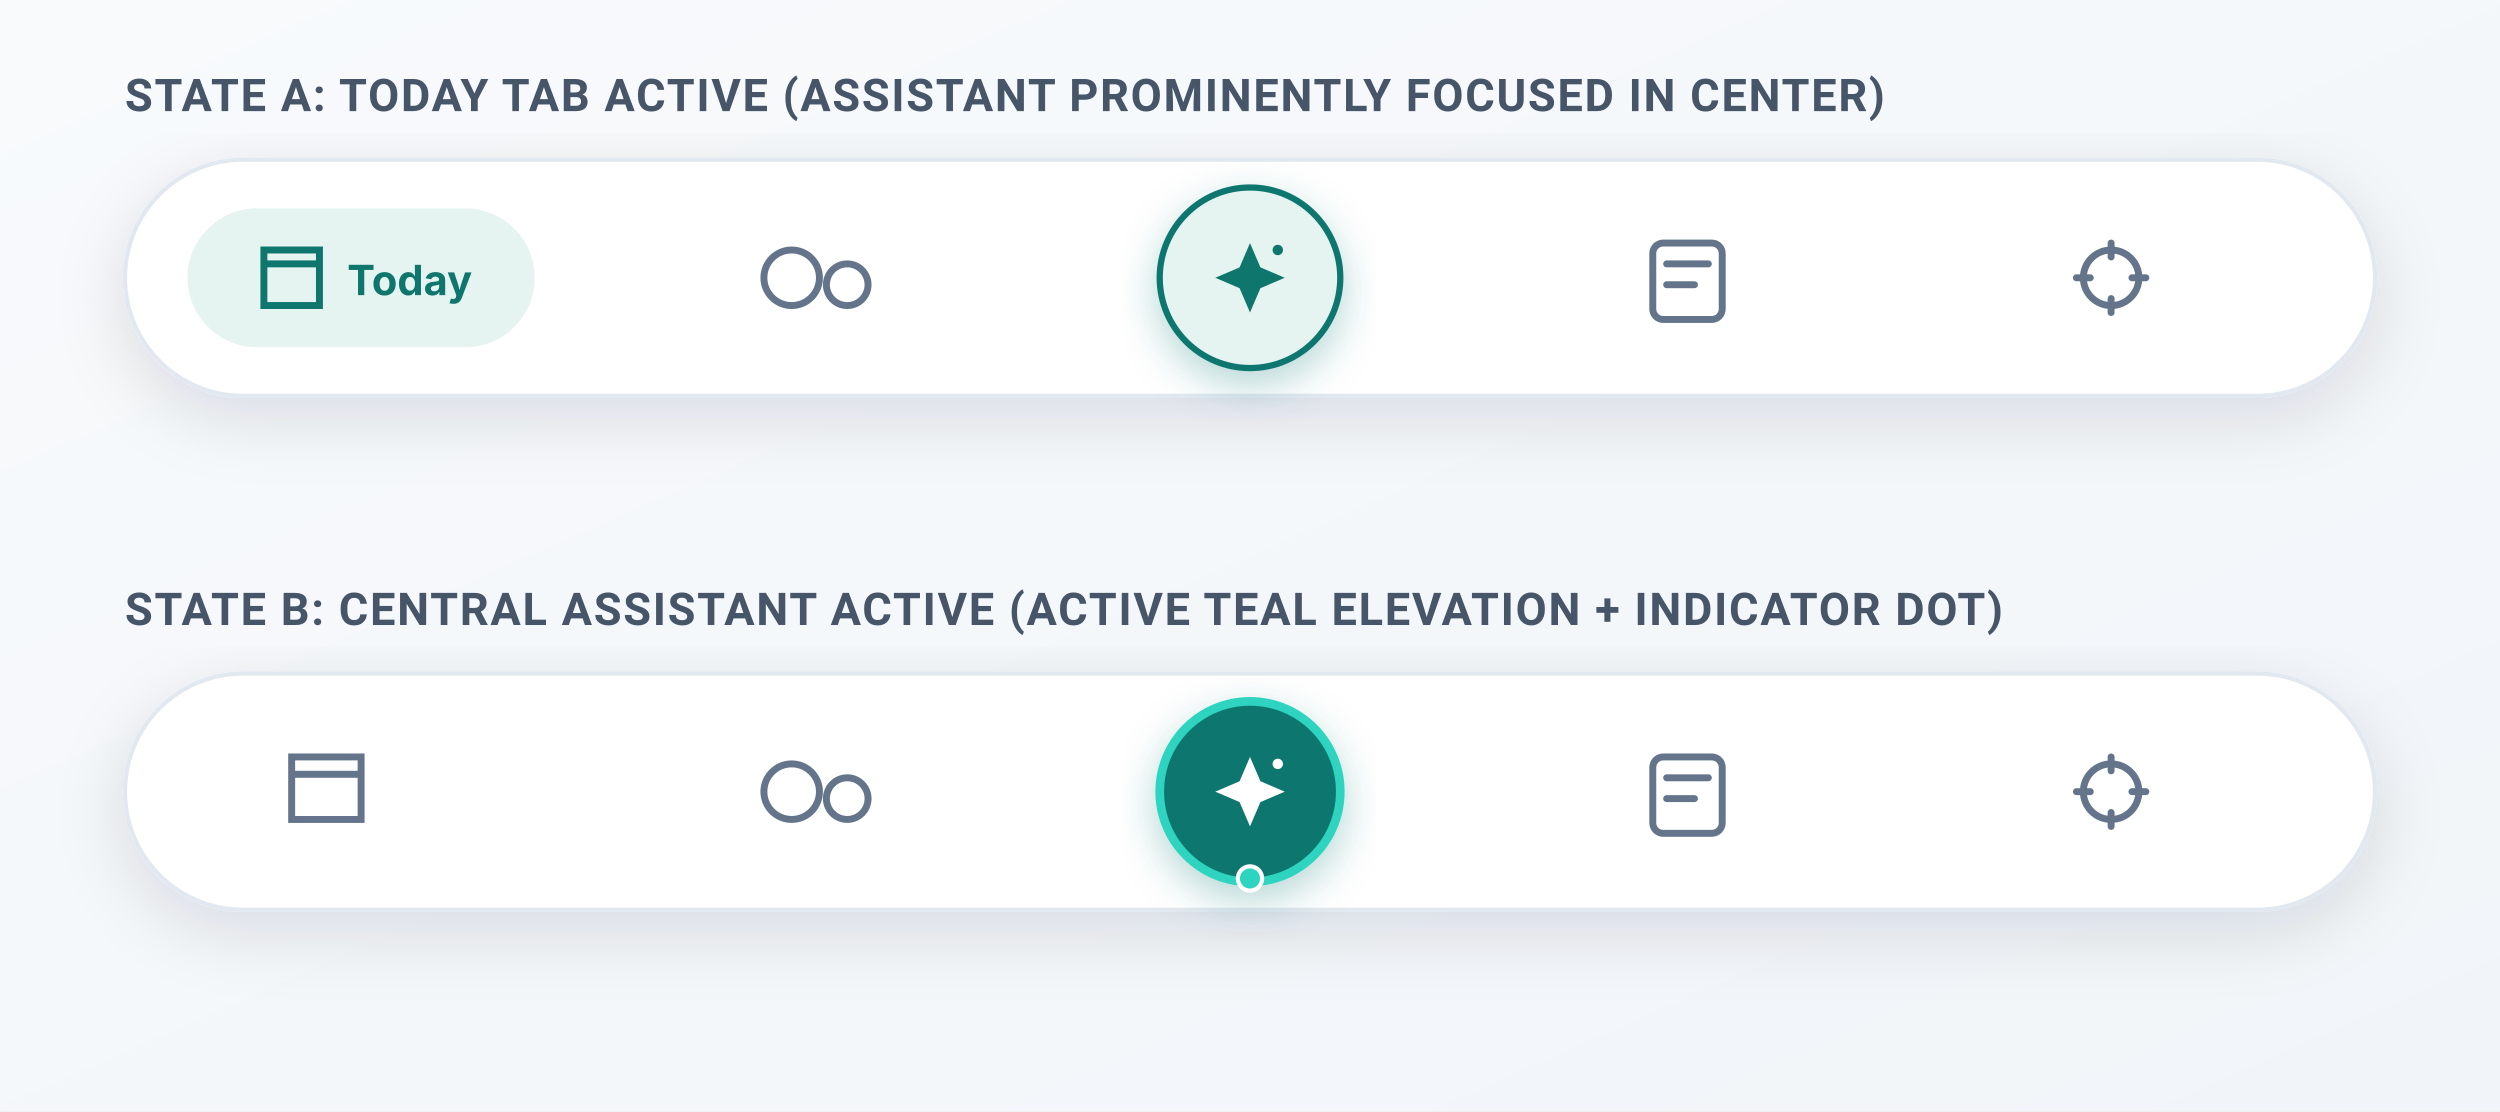
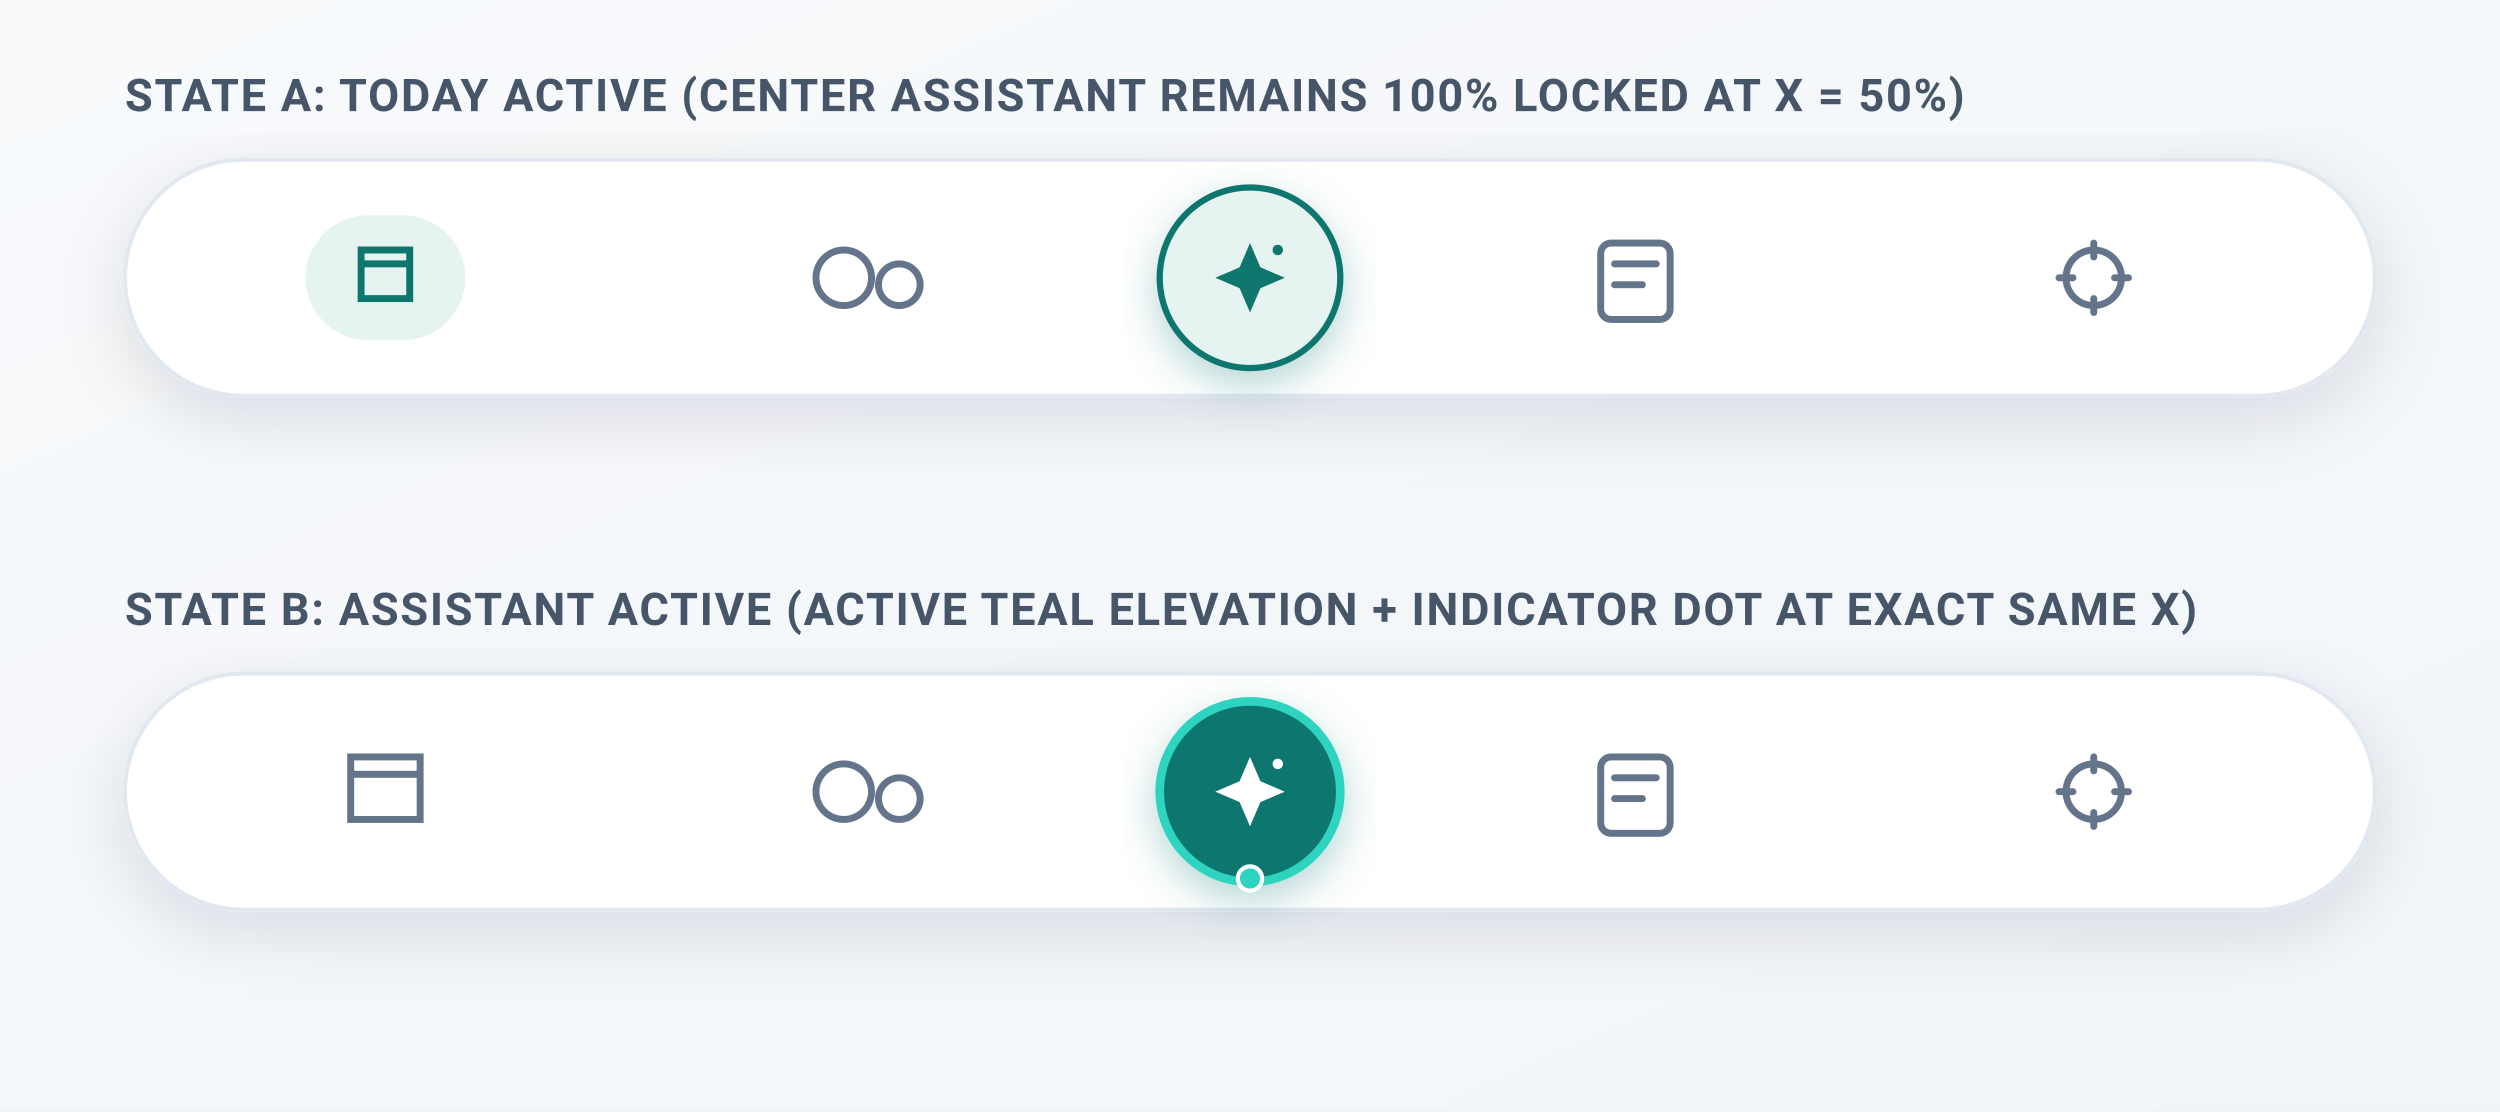
<svg xmlns="http://www.w3.org/2000/svg" viewBox="0 0 720 320" width="720" height="320">
  <defs>
    <linearGradient id="bgGrad" x1="0%" y1="0%" x2="100%" y2="100%">
      <stop offset="0%" stop-color="#F8FAFC" />
      <stop offset="100%" stop-color="#F1F5F9" />
    </linearGradient>
    <filter id="navShadow" x="-10%" y="-20%" width="120%" height="160%">
      <feDropShadow dx="0" dy="6" stdDeviation="10" flood-color="#0F172A" flood-opacity="0.12" />
    </filter>
    <filter id="centerBtnShadow" x="-20%" y="-20%" width="140%" height="160%">
      <feDropShadow dx="0" dy="4" stdDeviation="6" flood-color="#0F766E" flood-opacity="0.30" />
    </filter>
  </defs>
  <rect width="720" height="320" fill="url(#bgGrad)" />
-   <text x="36" y="32" font-family="-apple-system, BlinkMacSystemFont, 'Segoe UI', Roboto, sans-serif" font-size="13" font-weight="700" fill="#475569" letter-spacing="0.5">STATE A: TODAY TAB ACTIVE (ASSISTANT PROMINENTLY FOCUSED IN CENTER)</text>
+   <text x="36" y="32" font-family="-apple-system, BlinkMacSystemFont, 'Segoe UI', Roboto, sans-serif" font-size="13" font-weight="700" fill="#475569" letter-spacing="0.5">STATE A: TODAY ACTIVE (CENTER ASSISTANT REMAINS 100% LOCKED AT X = 50%)</text>
  <g transform="translate(36, 46)">
    <rect width="648" height="68" rx="34" fill="#FFFFFF" stroke="#E2E8F0" stroke-width="1.2" filter="url(#navShadow)" />
-     <rect x="18" y="14" width="100" height="40" rx="20" fill="#E6F4F1" />
-     <path d="M 40,26 h 16 v 16 h -16 z M 40,30 h 16" fill="none" stroke="#0F766E" stroke-width="2" stroke-linecap="round" />
-     <text x="64" y="39" font-family="-apple-system, BlinkMacSystemFont, sans-serif" font-size="12" font-weight="700" fill="#0F766E">Today</text>
-     <g transform="translate(180, 22)">
+     <rect x="52" y="16" width="46" height="36" rx="18" fill="#E6F4F1" />
+     <path d="M 68,26 h 14 v 14 h -14 z M 68,30 h 14" fill="none" stroke="#0F766E" stroke-width="2" stroke-linecap="round" />
+     <g transform="translate(195, 22)">
      <circle cx="12" cy="12" r="8" fill="none" stroke="#64748B" stroke-width="2" />
      <circle cx="28" cy="14" r="6" fill="none" stroke="#64748B" stroke-width="2" />
    </g>
    <g transform="translate(298, 8)">
      <circle cx="26" cy="26" r="26" fill="#E6F4F1" stroke="#0F766E" stroke-width="1.8" filter="url(#centerBtnShadow)" />
      <path d="M 26,16 l 3,7 l 7,3 l -7,3 l -3,7 l -3,-7 l -7,-3 l 7,-3 z" fill="#0F766E" />
      <circle cx="34" cy="18" r="1.5" fill="#0F766E" />
    </g>
-     <g transform="translate(440, 22)">
+     <g transform="translate(425, 22)">
      <rect x="0" y="2" width="20" height="22" rx="3" fill="none" stroke="#64748B" stroke-width="2" />
      <line x1="4" y1="8" x2="16" y2="8" stroke="#64748B" stroke-width="2" stroke-linecap="round" />
      <line x1="4" y1="14" x2="12" y2="14" stroke="#64748B" stroke-width="2" stroke-linecap="round" />
    </g>
-     <g transform="translate(560, 22)">
+     <g transform="translate(555, 22)">
      <circle cx="12" cy="12" r="8" fill="none" stroke="#64748B" stroke-width="2" />
      <path d="M 12,2 v 4 M 12,18 v 4 M 2,12 h 4 M 18,12 h 4" stroke="#64748B" stroke-width="2" stroke-linecap="round" />
    </g>
  </g>
-   <text x="36" y="180" font-family="-apple-system, BlinkMacSystemFont, 'Segoe UI', Roboto, sans-serif" font-size="13" font-weight="700" fill="#475569" letter-spacing="0.5">STATE B: CENTRAL ASSISTANT ACTIVE (ACTIVE TEAL ELEVATION + INDICATOR DOT)</text>
+   <text x="36" y="180" font-family="-apple-system, BlinkMacSystemFont, 'Segoe UI', Roboto, sans-serif" font-size="13" font-weight="700" fill="#475569" letter-spacing="0.5">STATE B: ASSISTANT ACTIVE (ACTIVE TEAL ELEVATION + INDICATOR DOT AT EXACT SAME X)</text>
  <g transform="translate(36, 194)">
    <rect width="648" height="68" rx="34" fill="#FFFFFF" stroke="#E2E8F0" stroke-width="1.2" filter="url(#navShadow)" />
-     <g transform="translate(48, 22)">
+     <g transform="translate(65, 22)">
      <path d="M 0,2 h 20 v 18 h -20 z M 0,7 h 20" fill="none" stroke="#64748B" stroke-width="2" stroke-linecap="round" />
    </g>
-     <g transform="translate(180, 22)">
+     <g transform="translate(195, 22)">
      <circle cx="12" cy="12" r="8" fill="none" stroke="#64748B" stroke-width="2" />
      <circle cx="28" cy="14" r="6" fill="none" stroke="#64748B" stroke-width="2" />
    </g>
    <g transform="translate(298, 8)">
      <circle cx="26" cy="26" r="26" fill="#0F766E" stroke="#2DD4BF" stroke-width="2.5" filter="url(#centerBtnShadow)" />
      <path d="M 26,16 l 3,7 l 7,3 l -7,3 l -3,7 l -3,-7 l -7,-3 l 7,-3 z" fill="#FFFFFF" />
      <circle cx="34" cy="18" r="1.5" fill="#FFFFFF" />
      <circle cx="26" cy="51" r="3.5" fill="#2DD4BF" stroke="#FFFFFF" stroke-width="1.2" />
    </g>
-     <g transform="translate(440, 22)">
+     <g transform="translate(425, 22)">
      <rect x="0" y="2" width="20" height="22" rx="3" fill="none" stroke="#64748B" stroke-width="2" />
      <line x1="4" y1="8" x2="16" y2="8" stroke="#64748B" stroke-width="2" stroke-linecap="round" />
      <line x1="4" y1="14" x2="12" y2="14" stroke="#64748B" stroke-width="2" stroke-linecap="round" />
    </g>
-     <g transform="translate(560, 22)">
+     <g transform="translate(555, 22)">
      <circle cx="12" cy="12" r="8" fill="none" stroke="#64748B" stroke-width="2" />
      <path d="M 12,2 v 4 M 12,18 v 4 M 2,12 h 4 M 18,12 h 4" stroke="#64748B" stroke-width="2" stroke-linecap="round" />
    </g>
  </g>
</svg>
